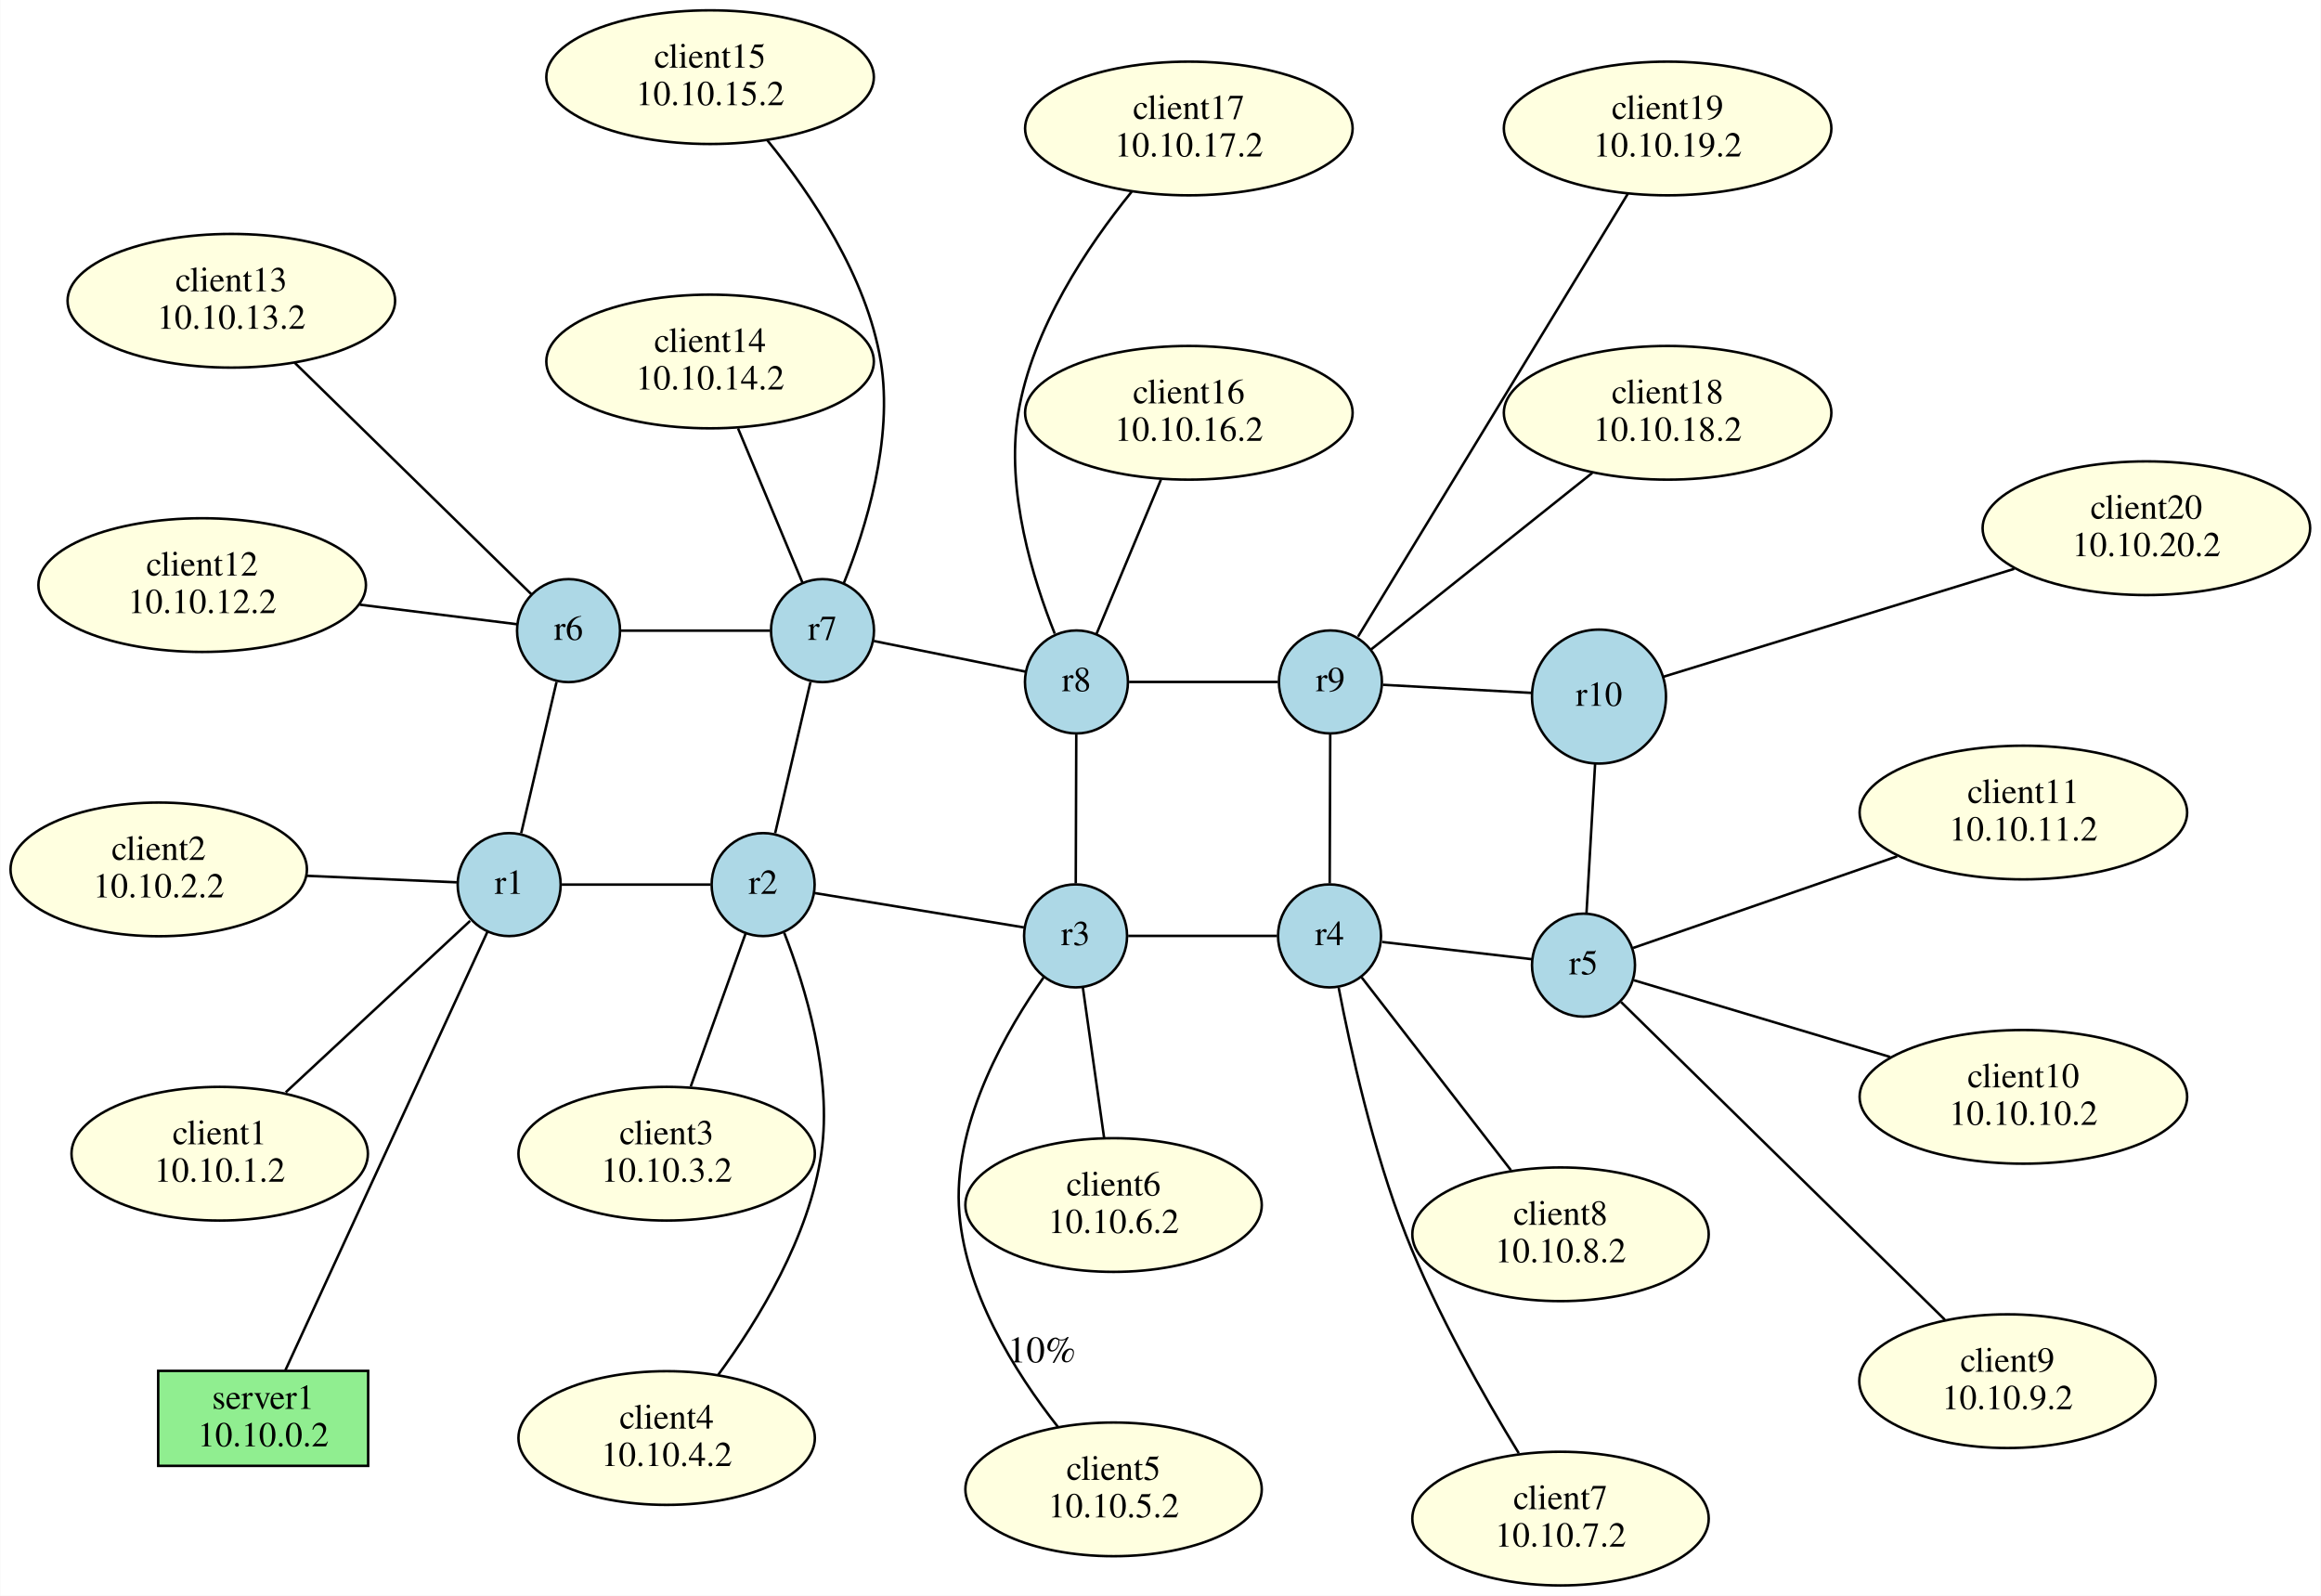
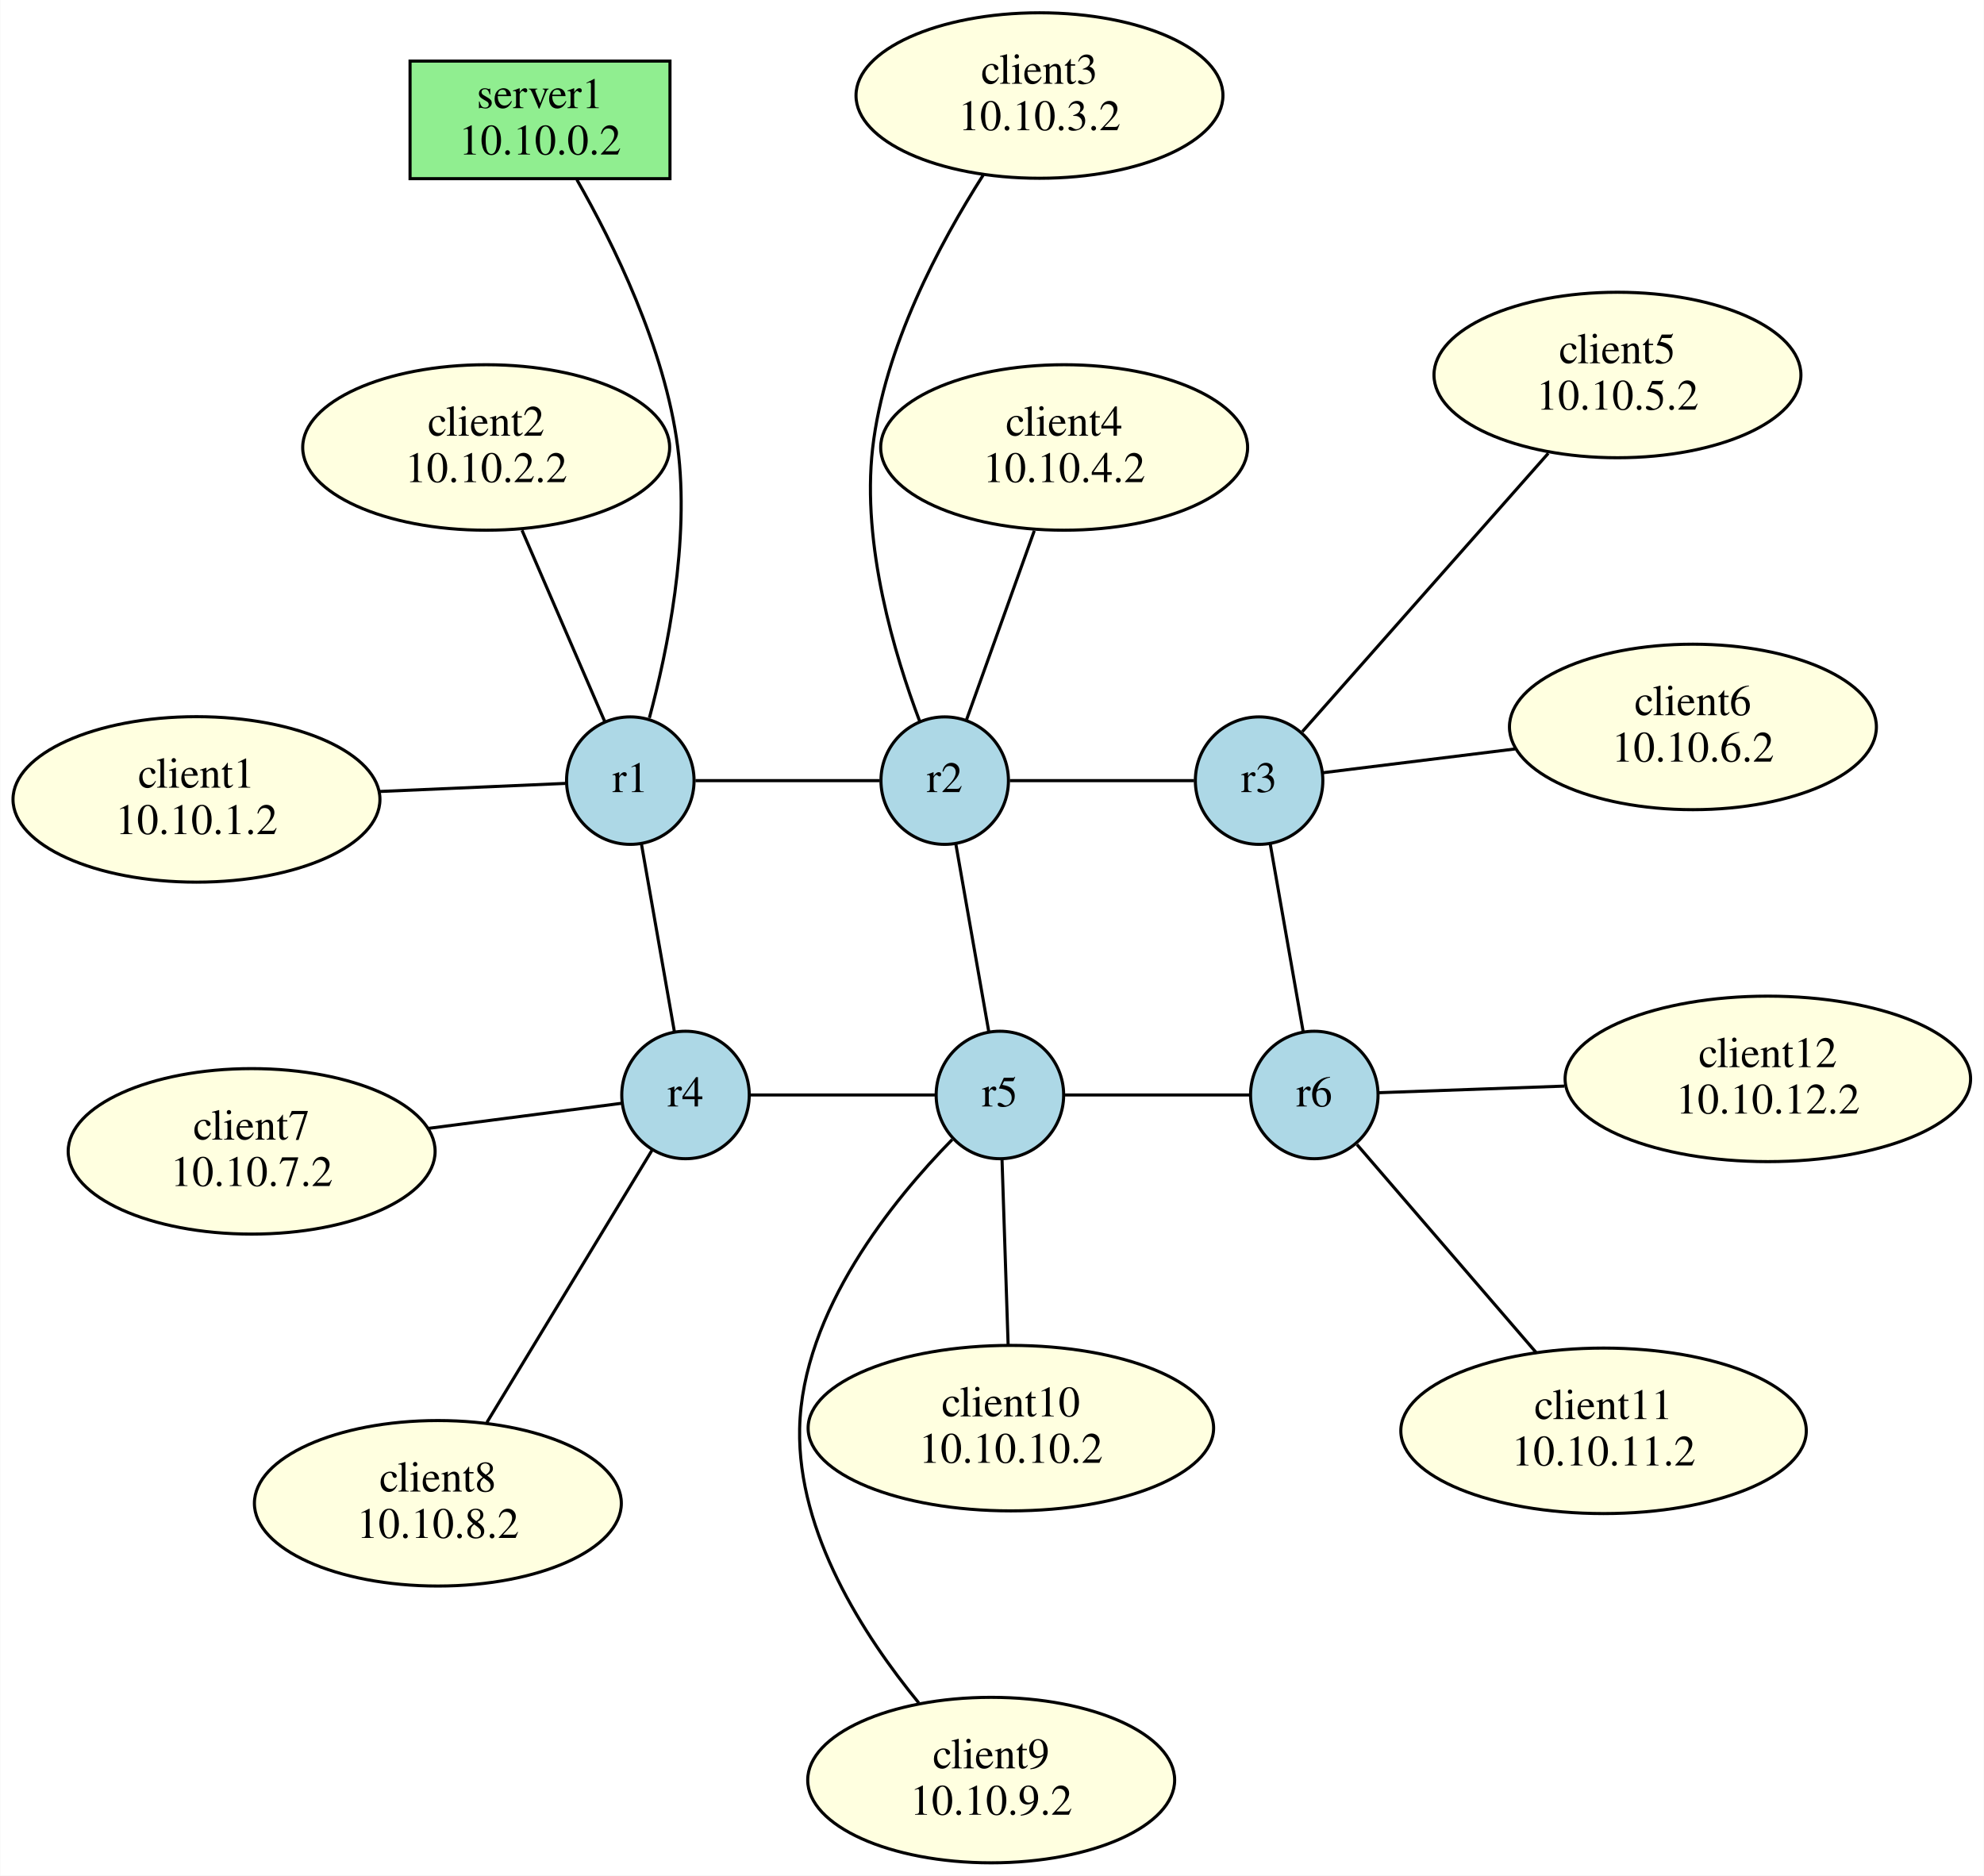
- <svg xmlns="http://www.w3.org/2000/svg" width="928pt" height="638pt" viewBox="0.00 0.00 928.35 638.38">
-   <g id="graph0" class="graph" transform="scale(1 1) rotate(0) translate(4 634.38)">
-     <polygon fill="white" stroke="transparent" points="-4,4 -4,-634.38 924.35,-634.38 924.35,4 -4,4" />
+ <svg xmlns="http://www.w3.org/2000/svg" width="641pt" height="606pt" viewBox="0.00 0.00 640.97 606.15">
+   <g id="graph0" class="graph" transform="scale(1 1) rotate(0) translate(4 602.15)">
+     <polygon fill="white" stroke="transparent" points="-4,4 -4,-602.15 636.97,-602.15 636.97,4 -4,4" />
    <g id="node1" class="node">
-       <ellipse fill="lightblue" stroke="black" cx="199.6" cy="-280.5" rx="20.6" ry="20.6" />
-       <text text-anchor="middle" x="199.6" y="-276.8" font-family="Times,serif" font-size="14.00">r1</text>
+       <ellipse fill="lightblue" stroke="black" cx="199.6" cy="-349.87" rx="20.6" ry="20.6" />
+       <text text-anchor="middle" x="199.6" y="-346.17" font-family="Times,serif" font-size="14.00">r1</text>
    </g>
    <g id="node2" class="node">
-       <ellipse fill="lightblue" stroke="black" cx="301.2" cy="-280.5" rx="20.6" ry="20.6" />
-       <text text-anchor="middle" x="301.2" y="-276.8" font-family="Times,serif" font-size="14.00">r2</text>
+       <ellipse fill="lightblue" stroke="black" cx="301.2" cy="-349.87" rx="20.6" ry="20.6" />
+       <text text-anchor="middle" x="301.2" y="-346.17" font-family="Times,serif" font-size="14.00">r2</text>
    </g>
    <g id="edge1" class="edge">
-       <path fill="none" stroke="black" d="M220.65,-280.5C238.09,-280.5 262.75,-280.5 280.18,-280.5" />
+       <path fill="none" stroke="black" d="M220.65,-349.87C238.09,-349.87 262.75,-349.87 280.18,-349.87" />
+     </g>
+     <g id="node4" class="node">
+       <ellipse fill="lightblue" stroke="black" cx="217.44" cy="-248.28" rx="20.6" ry="20.6" />
+       <text text-anchor="middle" x="217.44" y="-244.58" font-family="Times,serif" font-size="14.00">r4</text>
+     </g>
+     <g id="edge2" class="edge">
+       <path fill="none" stroke="black" d="M203.21,-329.32C206.3,-311.69 210.74,-286.43 213.83,-268.81" />
+     </g>
+     <g id="node7" class="node">
+       <polygon fill="lightgreen" stroke="black" points="212.42,-582.41 128.42,-582.41 128.42,-544.41 212.42,-544.41 212.42,-582.41" />
+       <text text-anchor="middle" x="170.42" y="-567.21" font-family="Times,serif" font-size="14.00">server1</text>
+       <text text-anchor="middle" x="170.42" y="-552.21" font-family="Times,serif" font-size="14.00">10.10.0.2</text>
+     </g>
+     <g id="edge3" class="edge">
+       <path fill="none" stroke="black" d="M205.76,-370.13C211.58,-391.8 218.87,-427.17 214.91,-457.75 210.77,-489.73 194.06,-523.55 182.34,-544.07" />
+     </g>
+     <g id="node8" class="node">
+       <ellipse fill="lightyellow" stroke="black" cx="59.4" cy="-343.8" rx="59.29" ry="26.74" />
+       <text text-anchor="middle" x="59.4" y="-347.6" font-family="Times,serif" font-size="14.00">client1</text>
+       <text text-anchor="middle" x="59.4" y="-332.6" font-family="Times,serif" font-size="14.00">10.10.1.2</text>
+     </g>
+     <g id="edge4" class="edge">
+       <path fill="none" stroke="black" d="M178.61,-348.97C162.72,-348.28 140.07,-347.3 118.77,-346.37" />
+     </g>
+     <g id="node9" class="node">
+       <ellipse fill="lightyellow" stroke="black" cx="153.02" cy="-457.54" rx="59.29" ry="26.74" />
+       <text text-anchor="middle" x="153.02" y="-461.34" font-family="Times,serif" font-size="14.00">client2</text>
+       <text text-anchor="middle" x="153.02" y="-446.34" font-family="Times,serif" font-size="14.00">10.10.2.2</text>
+     </g>
+     <g id="edge5" class="edge">
+       <path fill="none" stroke="black" d="M191.27,-369.12C183.84,-386.3 172.88,-411.63 164.6,-430.78" />
+     </g>
+     <g id="node3" class="node">
+       <ellipse fill="lightblue" stroke="black" cx="402.8" cy="-349.87" rx="20.6" ry="20.6" />
+       <text text-anchor="middle" x="402.8" y="-346.17" font-family="Times,serif" font-size="14.00">r3</text>
+     </g>
+     <g id="edge6" class="edge">
+       <path fill="none" stroke="black" d="M322.25,-349.87C339.69,-349.87 364.35,-349.87 381.78,-349.87" />
+     </g>
+     <g id="node5" class="node">
+       <ellipse fill="lightblue" stroke="black" cx="319.04" cy="-248.28" rx="20.6" ry="20.6" />
+       <text text-anchor="middle" x="319.04" y="-244.58" font-family="Times,serif" font-size="14.00">r5</text>
+     </g>
+     <g id="edge7" class="edge">
+       <path fill="none" stroke="black" d="M304.81,-329.32C307.91,-311.69 312.34,-286.43 315.43,-268.81" />
+     </g>
+     <g id="node10" class="node">
+       <ellipse fill="lightyellow" stroke="black" cx="331.83" cy="-571.28" rx="59.29" ry="26.74" />
+       <text text-anchor="middle" x="331.83" y="-575.08" font-family="Times,serif" font-size="14.00">client3</text>
+       <text text-anchor="middle" x="331.83" y="-560.08" font-family="Times,serif" font-size="14.00">10.10.3.2</text>
+     </g>
+     <g id="edge8" class="edge">
+       <path fill="none" stroke="black" d="M293.1,-369.09C285.03,-390.43 274.32,-426.02 277.91,-457.3 281.65,-489.93 299.52,-523.45 313.67,-545.62" />
+     </g>
+     <g id="node11" class="node">
+       <ellipse fill="lightyellow" stroke="black" cx="339.8" cy="-457.54" rx="59.29" ry="26.74" />
+       <text text-anchor="middle" x="339.8" y="-461.34" font-family="Times,serif" font-size="14.00">client4</text>
+       <text text-anchor="middle" x="339.8" y="-446.34" font-family="Times,serif" font-size="14.00">10.10.4.2</text>
+     </g>
+     <g id="edge9" class="edge">
+       <path fill="none" stroke="black" d="M308.28,-369.62C314.42,-386.74 323.36,-411.68 330.15,-430.62" />
    </g>
    <g id="node6" class="node">
-       <ellipse fill="lightblue" stroke="black" cx="223.35" cy="-382.1" rx="20.6" ry="20.6" />
-       <text text-anchor="middle" x="223.35" y="-378.4" font-family="Times,serif" font-size="14.00">r6</text>
+       <ellipse fill="lightblue" stroke="black" cx="420.64" cy="-248.28" rx="20.6" ry="20.6" />
+       <text text-anchor="middle" x="420.64" y="-244.58" font-family="Times,serif" font-size="14.00">r6</text>
    </g>
-     <g id="edge2" class="edge">
-       <path fill="none" stroke="black" d="M204.41,-301.06C208.53,-318.69 214.43,-343.95 218.55,-361.57" />
-     </g>
-     <g id="node11" class="node">
-       <polygon fill="lightgreen" stroke="black" points="143.19,-85.97 59.19,-85.97 59.19,-47.97 143.19,-47.97 143.19,-85.97" />
-       <text text-anchor="middle" x="101.19" y="-70.77" font-family="Times,serif" font-size="14.00">server1</text>
-       <text text-anchor="middle" x="101.19" y="-55.77" font-family="Times,serif" font-size="14.00">10.10.0.2</text>
-     </g>
-     <g id="edge3" class="edge">
-       <path fill="none" stroke="black" d="M190.87,-261.55C172.24,-221.13 128.78,-126.84 110.05,-86.18" />
+     <g id="edge10" class="edge">
+       <path fill="none" stroke="black" d="M406.41,-329.32C409.51,-311.69 413.94,-286.43 417.03,-268.81" />
    </g>
    <g id="node12" class="node">
-       <ellipse fill="lightyellow" stroke="black" cx="83.79" cy="-172.84" rx="59.29" ry="26.74" />
-       <text text-anchor="middle" x="83.79" y="-176.64" font-family="Times,serif" font-size="14.00">client1</text>
-       <text text-anchor="middle" x="83.79" y="-161.64" font-family="Times,serif" font-size="14.00">10.10.1.2</text>
+       <ellipse fill="lightyellow" stroke="black" cx="518.61" cy="-480.96" rx="59.29" ry="26.74" />
+       <text text-anchor="middle" x="518.61" y="-484.76" font-family="Times,serif" font-size="14.00">client5</text>
+       <text text-anchor="middle" x="518.61" y="-469.76" font-family="Times,serif" font-size="14.00">10.10.5.2</text>
    </g>
-     <g id="edge4" class="edge">
-       <path fill="none" stroke="black" d="M183.98,-265.98C165.09,-248.42 132.99,-218.58 110.22,-197.41" />
+     <g id="edge11" class="edge">
+       <path fill="none" stroke="black" d="M416.77,-365.69C436.5,-388.02 472.75,-429.05 496.25,-455.65" />
    </g>
    <g id="node13" class="node">
-       <ellipse fill="lightyellow" stroke="black" cx="59.4" cy="-286.58" rx="59.29" ry="26.74" />
-       <text text-anchor="middle" x="59.4" y="-290.38" font-family="Times,serif" font-size="14.00">client2</text>
-       <text text-anchor="middle" x="59.4" y="-275.38" font-family="Times,serif" font-size="14.00">10.10.2.2</text>
+       <ellipse fill="lightyellow" stroke="black" cx="543" cy="-367.22" rx="59.29" ry="26.74" />
+       <text text-anchor="middle" x="543" y="-371.02" font-family="Times,serif" font-size="14.00">client6</text>
+       <text text-anchor="middle" x="543" y="-356.02" font-family="Times,serif" font-size="14.00">10.10.6.2</text>
    </g>
-     <g id="edge5" class="edge">
-       <path fill="none" stroke="black" d="M178.61,-281.41C162.72,-282.1 140.07,-283.08 118.77,-284.01" />
+     <g id="edge12" class="edge">
+       <path fill="none" stroke="black" d="M423.49,-352.43C439.87,-354.46 463.56,-357.39 485.55,-360.11" />
    </g>
-     <g id="node3" class="node">
-       <ellipse fill="lightblue" stroke="black" cx="426.2" cy="-259.98" rx="20.6" ry="20.6" />
-       <text text-anchor="middle" x="426.2" y="-256.28" font-family="Times,serif" font-size="14.00">r3</text>
-     </g>
-     <g id="edge7" class="edge">
-       <path fill="none" stroke="black" d="M321.84,-277.12C345,-273.31 382.36,-267.18 405.53,-263.37" />
-     </g>
-     <g id="node7" class="node">
-       <ellipse fill="lightblue" stroke="black" cx="324.95" cy="-382.1" rx="20.6" ry="20.6" />
-       <text text-anchor="middle" x="324.95" y="-378.4" font-family="Times,serif" font-size="14.00">r7</text>
-     </g>
-     <g id="edge6" class="edge">
-       <path fill="none" stroke="black" d="M306.01,-301.06C310.13,-318.69 316.03,-343.95 320.15,-361.57" />
+     <g id="edge13" class="edge">
+       <path fill="none" stroke="black" d="M238.49,-248.28C255.93,-248.28 280.58,-248.28 298.01,-248.28" />
    </g>
    <g id="node14" class="node">
-       <ellipse fill="lightyellow" stroke="black" cx="262.6" cy="-172.84" rx="59.29" ry="26.74" />
-       <text text-anchor="middle" x="262.6" y="-176.64" font-family="Times,serif" font-size="14.00">client3</text>
-       <text text-anchor="middle" x="262.6" y="-161.64" font-family="Times,serif" font-size="14.00">10.10.3.2</text>
+       <ellipse fill="lightyellow" stroke="black" cx="77.23" cy="-230.06" rx="59.29" ry="26.74" />
+       <text text-anchor="middle" x="77.23" y="-233.86" font-family="Times,serif" font-size="14.00">client7</text>
+       <text text-anchor="middle" x="77.23" y="-218.86" font-family="Times,serif" font-size="14.00">10.10.7.2</text>
    </g>
-     <g id="edge8" class="edge">
-       <path fill="none" stroke="black" d="M294.12,-260.76C287.98,-243.64 279.04,-218.7 272.25,-199.76" />
+     <g id="edge14" class="edge">
+       <path fill="none" stroke="black" d="M196.75,-245.59C180.3,-243.45 156.46,-240.36 134.39,-237.49" />
    </g>
    <g id="node15" class="node">
-       <ellipse fill="lightyellow" stroke="black" cx="262.6" cy="-59.1" rx="59.29" ry="26.74" />
-       <text text-anchor="middle" x="262.6" y="-62.9" font-family="Times,serif" font-size="14.00">client4</text>
-       <text text-anchor="middle" x="262.6" y="-47.9" font-family="Times,serif" font-size="14.00">10.10.4.2</text>
+       <ellipse fill="lightyellow" stroke="black" cx="137.41" cy="-116.32" rx="59.29" ry="26.74" />
+       <text text-anchor="middle" x="137.41" y="-120.12" font-family="Times,serif" font-size="14.00">client8</text>
+       <text text-anchor="middle" x="137.41" y="-105.12" font-family="Times,serif" font-size="14.00">10.10.8.2</text>
    </g>
-     <g id="edge9" class="edge">
-       <path fill="none" stroke="black" d="M309.63,-261.24C317.99,-239.85 328.96,-204.21 324.49,-173.03 319.71,-139.6 299.28,-106.23 283.19,-84.33" />
+     <g id="edge15" class="edge">
+       <path fill="none" stroke="black" d="M206.65,-230.48C192.91,-207.83 169.07,-168.52 153.26,-142.46" />
    </g>
-     <g id="node4" class="node">
-       <ellipse fill="lightblue" stroke="black" cx="527.8" cy="-259.98" rx="20.6" ry="20.6" />
-       <text text-anchor="middle" x="527.8" y="-256.28" font-family="Times,serif" font-size="14.00">r4</text>
-     </g>
-     <g id="edge10" class="edge">
-       <path fill="none" stroke="black" d="M447.25,-259.98C464.69,-259.98 489.35,-259.98 506.78,-259.98" />
-     </g>
-     <g id="node8" class="node">
-       <ellipse fill="lightblue" stroke="black" cx="426.55" cy="-361.57" rx="20.6" ry="20.6" />
-       <text text-anchor="middle" x="426.55" y="-357.87" font-family="Times,serif" font-size="14.00">r8</text>
-     </g>
-     <g id="edge11" class="edge">
-       <path fill="none" stroke="black" d="M426.27,-281.03C426.33,-298.46 426.42,-323.12 426.48,-340.55" />
+     <g id="edge16" class="edge">
+       <path fill="none" stroke="black" d="M340.09,-248.28C357.53,-248.28 382.18,-248.28 399.61,-248.28" />
    </g>
    <g id="node16" class="node">
-       <ellipse fill="lightyellow" stroke="black" cx="441.4" cy="-38.57" rx="59.29" ry="26.74" />
-       <text text-anchor="middle" x="441.4" y="-42.37" font-family="Times,serif" font-size="14.00">client5</text>
-       <text text-anchor="middle" x="441.4" y="-27.37" font-family="Times,serif" font-size="14.00">10.10.5.2</text>
+       <ellipse fill="lightyellow" stroke="black" cx="316.22" cy="-26.87" rx="59.29" ry="26.74" />
+       <text text-anchor="middle" x="316.22" y="-30.67" font-family="Times,serif" font-size="14.00">client9</text>
+       <text text-anchor="middle" x="316.22" y="-15.67" font-family="Times,serif" font-size="14.00">10.10.9.2</text>
    </g>
-     <g id="edge12" class="edge">
-       <path fill="none" stroke="black" d="M413.4,-243.37C399.05,-222.97 377.94,-186.78 379.51,-152.13 381.03,-118.49 402.02,-85.28 419.14,-63.55" />
-       <text text-anchor="middle" x="412.72" y="-89.36" font-family="Times,serif" font-size="15.00">10%</text>
+     <g id="edge17" class="edge">
+       <path fill="none" stroke="black" d="M303.61,-233.86C284.72,-214.58 255.11,-178.4 254.32,-140.41 253.63,-106.74 275,-73.55 292.81,-51.83" />
    </g>
    <g id="node17" class="node">
-       <ellipse fill="lightyellow" stroke="black" cx="441.4" cy="-152.31" rx="59.29" ry="26.74" />
-       <text text-anchor="middle" x="441.4" y="-156.11" font-family="Times,serif" font-size="14.00">client6</text>
-       <text text-anchor="middle" x="441.4" y="-141.11" font-family="Times,serif" font-size="14.00">10.10.6.2</text>
+       <ellipse fill="lightyellow" stroke="black" cx="322.58" cy="-140.61" rx="65.52" ry="26.74" />
+       <text text-anchor="middle" x="322.58" y="-144.41" font-family="Times,serif" font-size="14.00">client10</text>
+       <text text-anchor="middle" x="322.58" y="-129.41" font-family="Times,serif" font-size="14.00">10.10.10.2</text>
    </g>
-     <g id="edge13" class="edge">
-       <path fill="none" stroke="black" d="M429.13,-239.22C431.55,-222.11 434.99,-197.72 437.62,-179.13" />
-     </g>
-     <g id="node5" class="node">
-       <ellipse fill="lightblue" stroke="black" cx="629.4" cy="-248.28" rx="20.6" ry="20.6" />
-       <text text-anchor="middle" x="629.4" y="-244.58" font-family="Times,serif" font-size="14.00">r5</text>
-     </g>
-     <g id="edge14" class="edge">
-       <path fill="none" stroke="black" d="M548.85,-257.55C566.41,-255.53 591.28,-252.67 608.73,-250.66" />
-     </g>
-     <g id="node9" class="node">
-       <ellipse fill="lightblue" stroke="black" cx="528.15" cy="-361.57" rx="20.6" ry="20.6" />
-       <text text-anchor="middle" x="528.15" y="-357.87" font-family="Times,serif" font-size="14.00">r9</text>
-     </g>
-     <g id="edge15" class="edge">
-       <path fill="none" stroke="black" d="M527.87,-281.03C527.93,-298.46 528.02,-323.12 528.08,-340.55" />
+     <g id="edge18" class="edge">
+       <path fill="none" stroke="black" d="M319.73,-227.26C320.29,-210.25 321.08,-186.17 321.69,-167.7" />
    </g>
    <g id="node18" class="node">
-       <ellipse fill="lightyellow" stroke="black" cx="620.21" cy="-26.87" rx="59.29" ry="26.74" />
-       <text text-anchor="middle" x="620.21" y="-30.67" font-family="Times,serif" font-size="14.00">client7</text>
-       <text text-anchor="middle" x="620.21" y="-15.67" font-family="Times,serif" font-size="14.00">10.10.7.2</text>
+       <ellipse fill="lightyellow" stroke="black" cx="514.12" cy="-139.74" rx="65.52" ry="26.74" />
+       <text text-anchor="middle" x="514.12" y="-143.54" font-family="Times,serif" font-size="14.00">client11</text>
+       <text text-anchor="middle" x="514.12" y="-128.54" font-family="Times,serif" font-size="14.00">10.10.11.2</text>
    </g>
-     <g id="edge16" class="edge">
-       <path fill="none" stroke="black" d="M531.47,-239.19C536.13,-214.95 545.15,-173.93 558.31,-140.44 570.63,-109.09 589.77,-75.49 603.5,-53.04" />
+     <g id="edge19" class="edge">
+       <path fill="none" stroke="black" d="M434.43,-232.26C449.67,-214.57 474.41,-185.85 492.28,-165.1" />
    </g>
    <g id="node19" class="node">
-       <ellipse fill="lightyellow" stroke="black" cx="620.21" cy="-140.61" rx="59.29" ry="26.74" />
-       <text text-anchor="middle" x="620.21" y="-144.41" font-family="Times,serif" font-size="14.00">client8</text>
-       <text text-anchor="middle" x="620.21" y="-129.41" font-family="Times,serif" font-size="14.00">10.10.8.2</text>
-     </g>
-     <g id="edge17" class="edge">
-       <path fill="none" stroke="black" d="M540.65,-243.38C556.12,-223.39 582.28,-189.6 600.36,-166.25" />
-     </g>
-     <g id="node10" class="node">
-       <ellipse fill="lightblue" stroke="black" cx="635.6" cy="-355.72" rx="26.8" ry="26.8" />
-       <text text-anchor="middle" x="635.6" y="-352.02" font-family="Times,serif" font-size="14.00">r10</text>
-     </g>
-     <g id="edge18" class="edge">
-       <path fill="none" stroke="black" d="M630.61,-269.25C631.6,-286.35 633,-310.61 634.06,-329.08" />
-     </g>
-     <g id="node20" class="node">
-       <ellipse fill="lightyellow" stroke="black" cx="799.02" cy="-81.85" rx="59.29" ry="26.74" />
-       <text text-anchor="middle" x="799.02" y="-85.65" font-family="Times,serif" font-size="14.00">client9</text>
-       <text text-anchor="middle" x="799.02" y="-70.65" font-family="Times,serif" font-size="14.00">10.10.9.2</text>
-     </g>
-     <g id="edge19" class="edge">
-       <path fill="none" stroke="black" d="M644.45,-233.51C673.64,-204.87 738.2,-141.53 773.95,-106.44" />
-     </g>
-     <g id="node21" class="node">
-       <ellipse fill="lightyellow" stroke="black" cx="805.38" cy="-195.59" rx="65.52" ry="26.74" />
-       <text text-anchor="middle" x="805.38" y="-199.39" font-family="Times,serif" font-size="14.00">client10</text>
-       <text text-anchor="middle" x="805.38" y="-184.39" font-family="Times,serif" font-size="14.00">10.10.10.2</text>
+       <ellipse fill="lightyellow" stroke="black" cx="567.21" cy="-253.48" rx="65.52" ry="26.74" />
+       <text text-anchor="middle" x="567.21" y="-257.28" font-family="Times,serif" font-size="14.00">client12</text>
+       <text text-anchor="middle" x="567.21" y="-242.28" font-family="Times,serif" font-size="14.00">10.10.12.2</text>
    </g>
    <g id="edge20" class="edge">
-       <path fill="none" stroke="black" d="M649.59,-242.23C674.42,-234.8 717.52,-221.9 752.1,-211.54" />
-     </g>
-     <g id="node22" class="node">
-       <ellipse fill="lightyellow" stroke="black" cx="805.38" cy="-309.33" rx="65.52" ry="26.74" />
-       <text text-anchor="middle" x="805.38" y="-313.13" font-family="Times,serif" font-size="14.00">client11</text>
-       <text text-anchor="middle" x="805.38" y="-298.13" font-family="Times,serif" font-size="14.00">10.10.11.2</text>
-     </g>
-     <g id="edge21" class="edge">
-       <path fill="none" stroke="black" d="M649.25,-255.16C674.69,-263.99 719.7,-279.61 754.88,-291.81" />
-     </g>
-     <g id="edge22" class="edge">
-       <path fill="none" stroke="black" d="M244.4,-382.1C261.84,-382.1 286.49,-382.1 303.92,-382.1" />
-     </g>
-     <g id="node23" class="node">
-       <ellipse fill="lightyellow" stroke="black" cx="76.78" cy="-400.32" rx="65.52" ry="26.74" />
-       <text text-anchor="middle" x="76.78" y="-404.12" font-family="Times,serif" font-size="14.00">client12</text>
-       <text text-anchor="middle" x="76.78" y="-389.12" font-family="Times,serif" font-size="14.00">10.10.12.2</text>
-     </g>
-     <g id="edge23" class="edge">
-       <path fill="none" stroke="black" d="M202.66,-384.67C186.25,-386.71 162.39,-389.68 139.86,-392.48" />
-     </g>
-     <g id="node24" class="node">
-       <ellipse fill="lightyellow" stroke="black" cx="88.45" cy="-514.06" rx="65.52" ry="26.74" />
-       <text text-anchor="middle" x="88.45" y="-517.86" font-family="Times,serif" font-size="14.00">client13</text>
-       <text text-anchor="middle" x="88.45" y="-502.86" font-family="Times,serif" font-size="14.00">10.10.13.2</text>
-     </g>
-     <g id="edge24" class="edge">
-       <path fill="none" stroke="black" d="M208.4,-396.73C185.55,-419.07 141.68,-461.98 113.8,-489.26" />
-     </g>
-     <g id="edge25" class="edge">
-       <path fill="none" stroke="black" d="M345.51,-377.95C363.14,-374.39 388.4,-369.28 406.02,-365.72" />
-     </g>
-     <g id="node25" class="node">
-       <ellipse fill="lightyellow" stroke="black" cx="279.98" cy="-489.77" rx="65.52" ry="26.74" />
-       <text text-anchor="middle" x="279.98" y="-493.57" font-family="Times,serif" font-size="14.00">client14</text>
-       <text text-anchor="middle" x="279.98" y="-478.57" font-family="Times,serif" font-size="14.00">10.10.14.2</text>
-     </g>
-     <g id="edge26" class="edge">
-       <path fill="none" stroke="black" d="M316.91,-401.35C309.73,-418.53 299.16,-443.85 291.16,-463" />
-     </g>
-     <g id="node26" class="node">
-       <ellipse fill="lightyellow" stroke="black" cx="279.98" cy="-603.51" rx="65.52" ry="26.74" />
-       <text text-anchor="middle" x="279.98" y="-607.31" font-family="Times,serif" font-size="14.00">client15</text>
-       <text text-anchor="middle" x="279.98" y="-592.31" font-family="Times,serif" font-size="14.00">10.10.15.2</text>
-     </g>
-     <g id="edge27" class="edge">
-       <path fill="none" stroke="black" d="M333.49,-401.08C342.1,-422.54 353.44,-458.57 348.24,-489.94 342.64,-523.76 320.43,-556.68 302.85,-578.3" />
-     </g>
-     <g id="edge28" class="edge">
-       <path fill="none" stroke="black" d="M447.6,-361.57C465.04,-361.57 489.7,-361.57 507.12,-361.57" />
-     </g>
-     <g id="node27" class="node">
-       <ellipse fill="lightyellow" stroke="black" cx="471.52" cy="-469.24" rx="65.52" ry="26.74" />
-       <text text-anchor="middle" x="471.52" y="-473.04" font-family="Times,serif" font-size="14.00">client16</text>
-       <text text-anchor="middle" x="471.52" y="-458.04" font-family="Times,serif" font-size="14.00">10.10.16.2</text>
-     </g>
-     <g id="edge29" class="edge">
-       <path fill="none" stroke="black" d="M434.59,-380.82C441.76,-398 452.34,-423.33 460.34,-442.48" />
-     </g>
-     <g id="node28" class="node">
-       <ellipse fill="lightyellow" stroke="black" cx="471.52" cy="-582.98" rx="65.52" ry="26.74" />
-       <text text-anchor="middle" x="471.52" y="-586.78" font-family="Times,serif" font-size="14.00">client17</text>
-       <text text-anchor="middle" x="471.52" y="-571.78" font-family="Times,serif" font-size="14.00">10.10.17.2</text>
-     </g>
-     <g id="edge30" class="edge">
-       <path fill="none" stroke="black" d="M417.87,-380.88C409.29,-402.3 398.14,-437.97 403.26,-469.05 408.84,-502.95 431.05,-535.99 448.64,-557.68" />
-     </g>
-     <g id="edge31" class="edge">
-       <path fill="none" stroke="black" d="M549.12,-360.43C566.22,-359.5 590.48,-358.18 608.96,-357.17" />
-     </g>
-     <g id="node29" class="node">
-       <ellipse fill="lightyellow" stroke="black" cx="663.05" cy="-469.24" rx="65.52" ry="26.74" />
-       <text text-anchor="middle" x="663.05" y="-473.04" font-family="Times,serif" font-size="14.00">client18</text>
-       <text text-anchor="middle" x="663.05" y="-458.04" font-family="Times,serif" font-size="14.00">10.10.18.2</text>
-     </g>
-     <g id="edge32" class="edge">
-       <path fill="none" stroke="black" d="M544.42,-374.56C566.29,-392.01 605.55,-423.35 632.9,-445.18" />
-     </g>
-     <g id="node30" class="node">
-       <ellipse fill="lightyellow" stroke="black" cx="663.05" cy="-582.98" rx="65.52" ry="26.74" />
-       <text text-anchor="middle" x="663.05" y="-586.78" font-family="Times,serif" font-size="14.00">client19</text>
-       <text text-anchor="middle" x="663.05" y="-571.78" font-family="Times,serif" font-size="14.00">10.10.19.2</text>
-     </g>
-     <g id="edge33" class="edge">
-       <path fill="none" stroke="black" d="M539.19,-379.69C563.04,-418.84 619.45,-511.42 647.15,-556.88" />
-     </g>
-     <g id="node31" class="node">
-       <ellipse fill="lightyellow" stroke="black" cx="854.59" cy="-423.07" rx="65.52" ry="26.74" />
-       <text text-anchor="middle" x="854.59" y="-426.87" font-family="Times,serif" font-size="14.00">client20</text>
-       <text text-anchor="middle" x="854.59" y="-411.87" font-family="Times,serif" font-size="14.00">10.10.20.2</text>
-     </g>
-     <g id="edge34" class="edge">
-       <path fill="none" stroke="black" d="M661.15,-363.58C695.45,-374.13 757.21,-393.13 801.73,-406.82" />
+       <path fill="none" stroke="black" d="M441.64,-249.02C457.39,-249.58 479.87,-250.38 501.46,-251.15" />
    </g>
  </g>
</svg>
